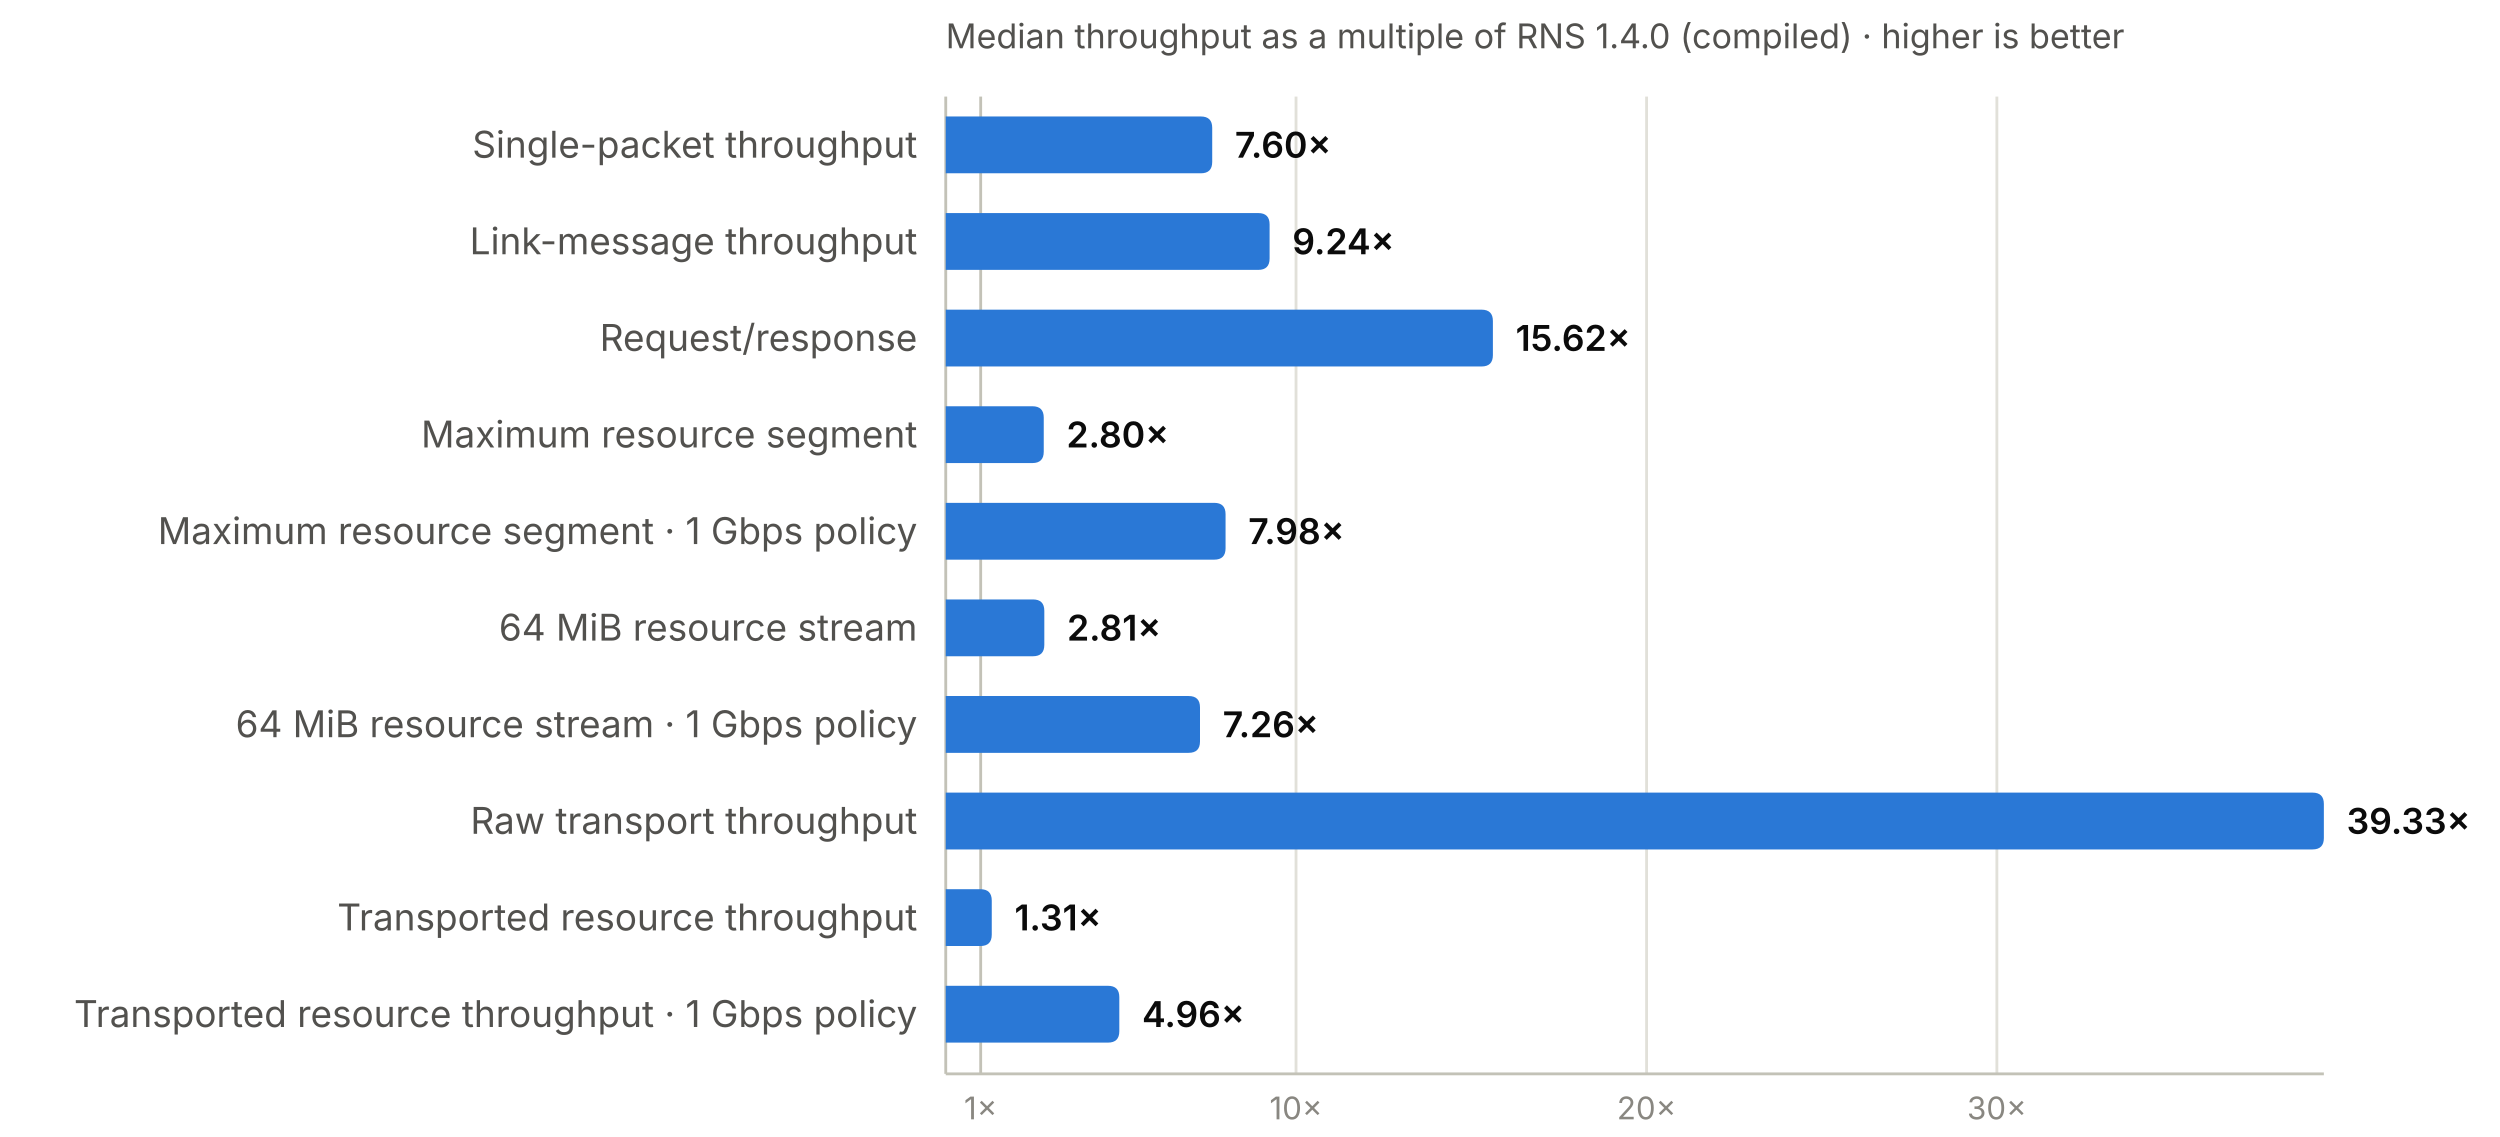
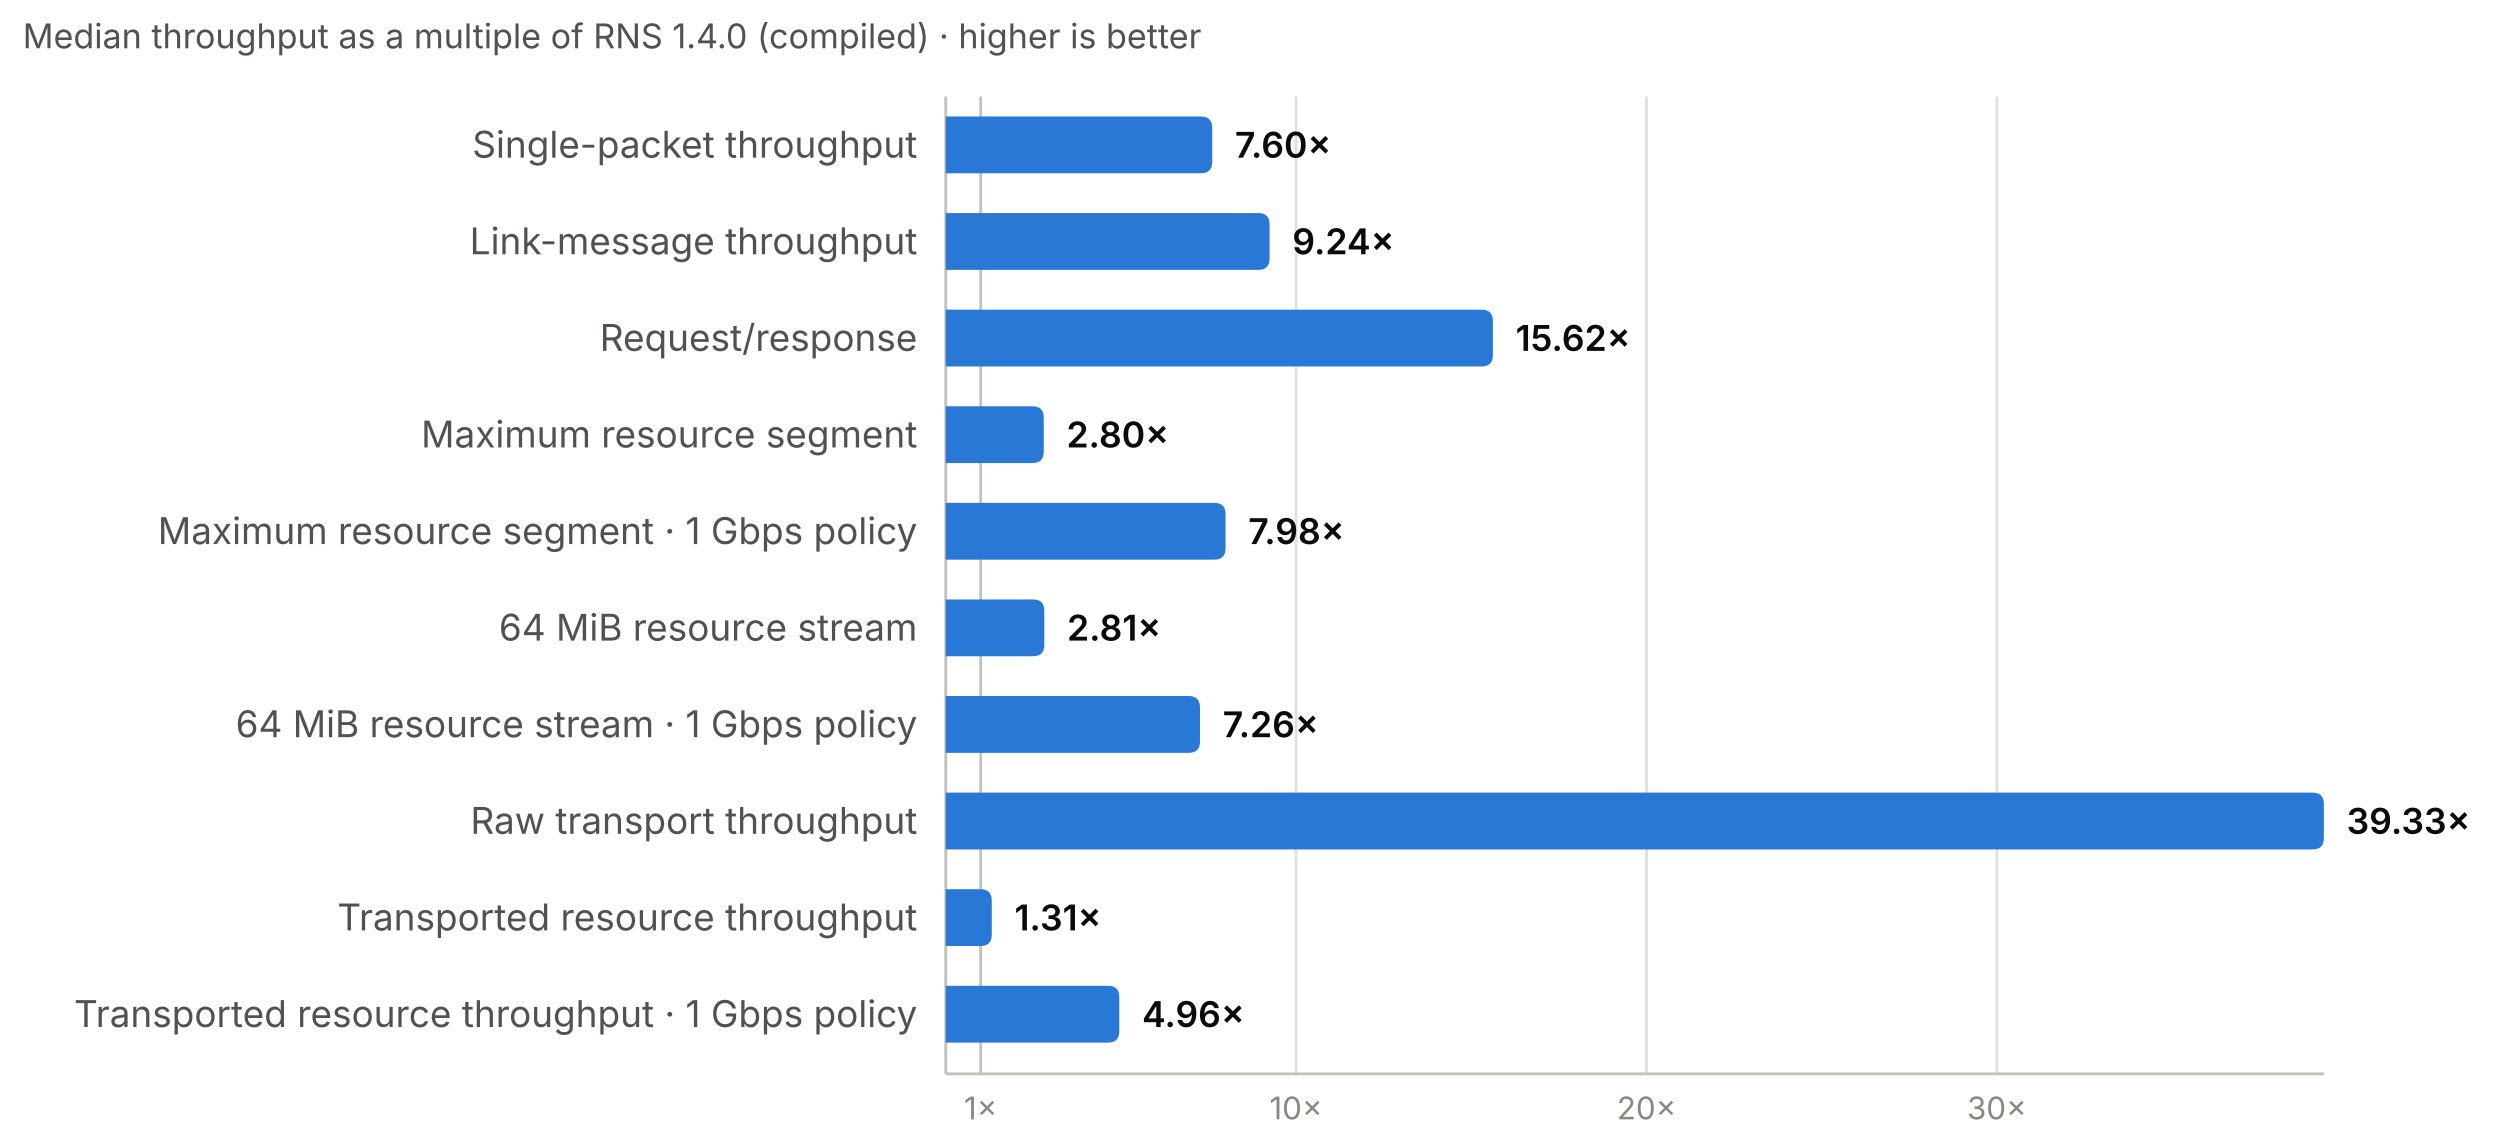
<svg xmlns="http://www.w3.org/2000/svg" width="880" height="400" viewBox="0 0 880 400" role="img" font-family="system-ui, -apple-system, 'Segoe UI', sans-serif">
-   <text x="332.9" y="17" font-size="12" fill="#52514e">Median throughput as a multiple of RNS 1.4.0 (compiled) · higher is better</text>
+   <text x="8" y="17" font-size="12" fill="#52514e">Median throughput as a multiple of RNS 1.4.0 (compiled) · higher is better</text>
  <line x1="345.2" y1="34.0" x2="345.2" y2="378.0" stroke="#c3c2b7" stroke-width="1" />
  <text x="345.2" y="394.0" font-size="11" fill="#898781" text-anchor="middle" font-variant-numeric="tabular-nums">1×</text>
  <line x1="456.2" y1="34.0" x2="456.2" y2="378.0" stroke="#e1e0d9" stroke-width="1" />
  <text x="456.2" y="394.0" font-size="11" fill="#898781" text-anchor="middle" font-variant-numeric="tabular-nums">10×</text>
  <line x1="579.6" y1="34.0" x2="579.6" y2="378.0" stroke="#e1e0d9" stroke-width="1" />
  <text x="579.6" y="394.0" font-size="11" fill="#898781" text-anchor="middle" font-variant-numeric="tabular-nums">20×</text>
  <line x1="702.9" y1="34.0" x2="702.9" y2="378.0" stroke="#e1e0d9" stroke-width="1" />
  <text x="702.9" y="394.0" font-size="11" fill="#898781" text-anchor="middle" font-variant-numeric="tabular-nums">30×</text>
  <line x1="332.9" y1="34.0" x2="332.9" y2="378.0" stroke="#c3c2b7" stroke-width="1" />
  <text x="322.9" y="55.5" font-size="13" fill="#52514e" text-anchor="end">Single-packet throughput</text>
  <path d="M332.9,41.0 L422.7,41.0 Q426.7,41.0 426.7,45.0 L426.7,57.0 Q426.7,61.0 422.7,61.0 L332.9,61.0 Z" fill="#2a78d6" />
  <text x="434.7" y="55.5" font-size="12.5" font-weight="600" fill="#0b0b0b">7.60×</text>
  <text x="322.9" y="89.5" font-size="13" fill="#52514e" text-anchor="end">Link-message throughput</text>
  <path d="M332.9,75.0 L442.9,75.0 Q446.9,75.0 446.9,79.0 L446.9,91.0 Q446.9,95.0 442.9,95.0 L332.9,95.0 Z" fill="#2a78d6" />
  <text x="454.9" y="89.5" font-size="12.5" font-weight="600" fill="#0b0b0b">9.24×</text>
  <text x="322.9" y="123.5" font-size="13" fill="#52514e" text-anchor="end">Request/response</text>
  <path d="M332.9,109.0 L521.5,109.0 Q525.5,109.0 525.5,113.0 L525.5,125.0 Q525.5,129.0 521.5,129.0 L332.9,129.0 Z" fill="#2a78d6" />
  <text x="533.5" y="123.5" font-size="12.5" font-weight="600" fill="#0b0b0b">15.62×</text>
  <text x="322.9" y="157.5" font-size="13" fill="#52514e" text-anchor="end">Maximum resource segment</text>
  <path d="M332.9,143.0 L363.4,143.0 Q367.4,143.0 367.4,147.0 L367.4,159.0 Q367.4,163.0 363.4,163.0 L332.9,163.0 Z" fill="#2a78d6" />
  <text x="375.4" y="157.5" font-size="12.5" font-weight="600" fill="#0b0b0b">2.80×</text>
  <text x="322.9" y="191.5" font-size="13" fill="#52514e" text-anchor="end">Maximum resource segment · 1 Gbps policy</text>
  <path d="M332.9,177.0 L427.4,177.0 Q431.4,177.0 431.4,181.0 L431.4,193.0 Q431.4,197.0 427.4,197.0 L332.9,197.0 Z" fill="#2a78d6" />
  <text x="439.4" y="191.5" font-size="12.5" font-weight="600" fill="#0b0b0b">7.98×</text>
  <text x="322.9" y="225.5" font-size="13" fill="#52514e" text-anchor="end">64 MiB resource stream</text>
  <path d="M332.9,211.0 L363.6,211.0 Q367.6,211.0 367.6,215.0 L367.6,227.0 Q367.6,231.0 363.6,231.0 L332.9,231.0 Z" fill="#2a78d6" />
  <text x="375.6" y="225.5" font-size="12.5" font-weight="600" fill="#0b0b0b">2.81×</text>
  <text x="322.9" y="259.5" font-size="13" fill="#52514e" text-anchor="end">64 MiB resource stream · 1 Gbps policy</text>
  <path d="M332.9,245.0 L418.4,245.0 Q422.4,245.0 422.4,249.0 L422.4,261.0 Q422.4,265.0 418.4,265.0 L332.9,265.0 Z" fill="#2a78d6" />
  <text x="430.4" y="259.5" font-size="12.5" font-weight="600" fill="#0b0b0b">7.26×</text>
  <text x="322.9" y="293.5" font-size="13" fill="#52514e" text-anchor="end">Raw transport throughput</text>
  <path d="M332.9,279.0 L814.0,279.0 Q818.0,279.0 818.0,283.0 L818.0,295.0 Q818.0,299.0 814.0,299.0 L332.9,299.0 Z" fill="#2a78d6" />
  <text x="826.0" y="293.5" font-size="12.5" font-weight="600" fill="#0b0b0b">39.33×</text>
  <text x="322.9" y="327.5" font-size="13" fill="#52514e" text-anchor="end">Transported resource throughput</text>
  <path d="M332.9,313.0 L345.1,313.0 Q349.1,313.0 349.1,317.0 L349.1,329.0 Q349.1,333.0 345.1,333.0 L332.9,333.0 Z" fill="#2a78d6" />
  <text x="357.1" y="327.5" font-size="12.5" font-weight="600" fill="#0b0b0b">1.31×</text>
  <text x="322.9" y="361.5" font-size="13" fill="#52514e" text-anchor="end">Transported resource throughput · 1 Gbps policy</text>
  <path d="M332.9,347.0 L390.0,347.0 Q394.0,347.0 394.0,351.0 L394.0,363.0 Q394.0,367.0 390.0,367.0 L332.9,367.0 Z" fill="#2a78d6" />
  <text x="402.0" y="361.5" font-size="12.5" font-weight="600" fill="#0b0b0b">4.96×</text>
  <line x1="332.9" y1="378.0" x2="818.0" y2="378.0" stroke="#c3c2b7" stroke-width="1" />
</svg>
